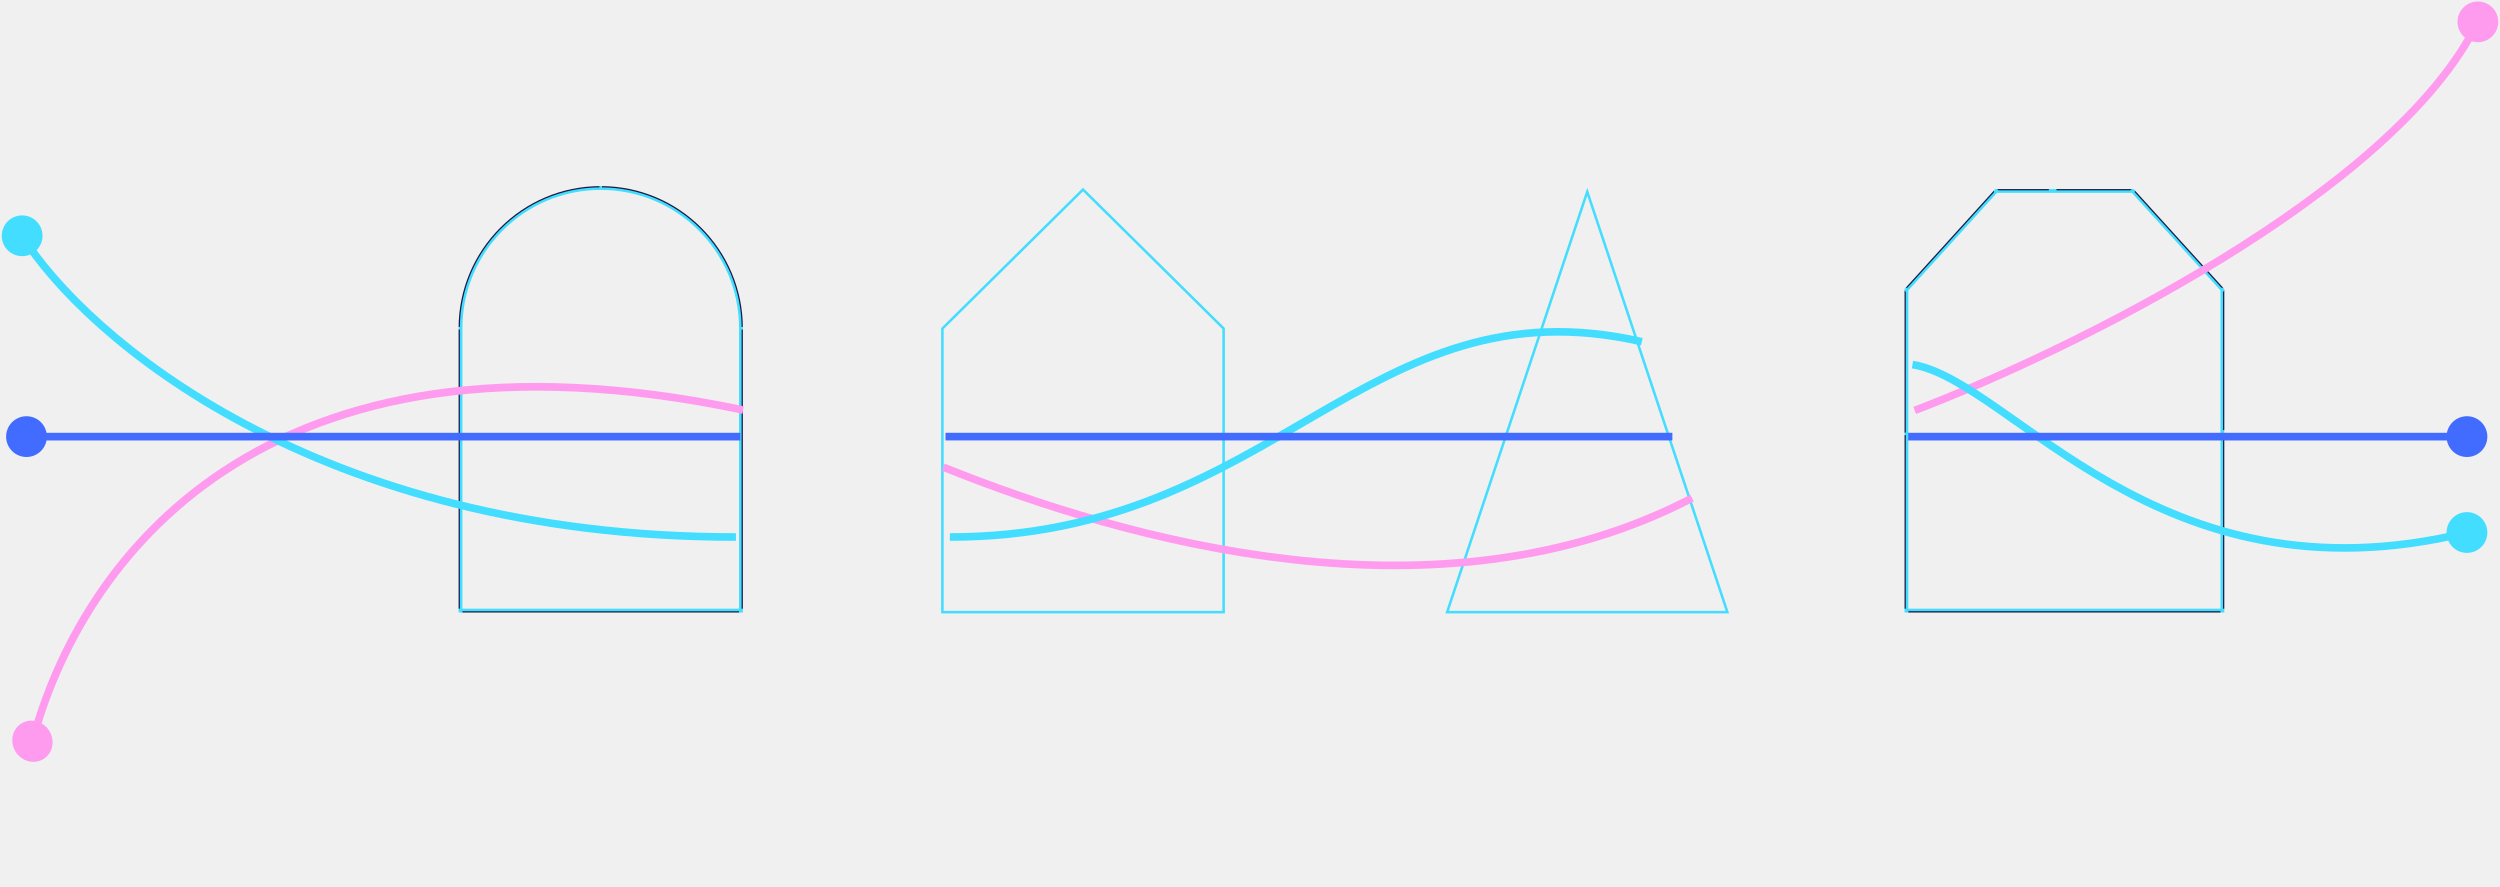
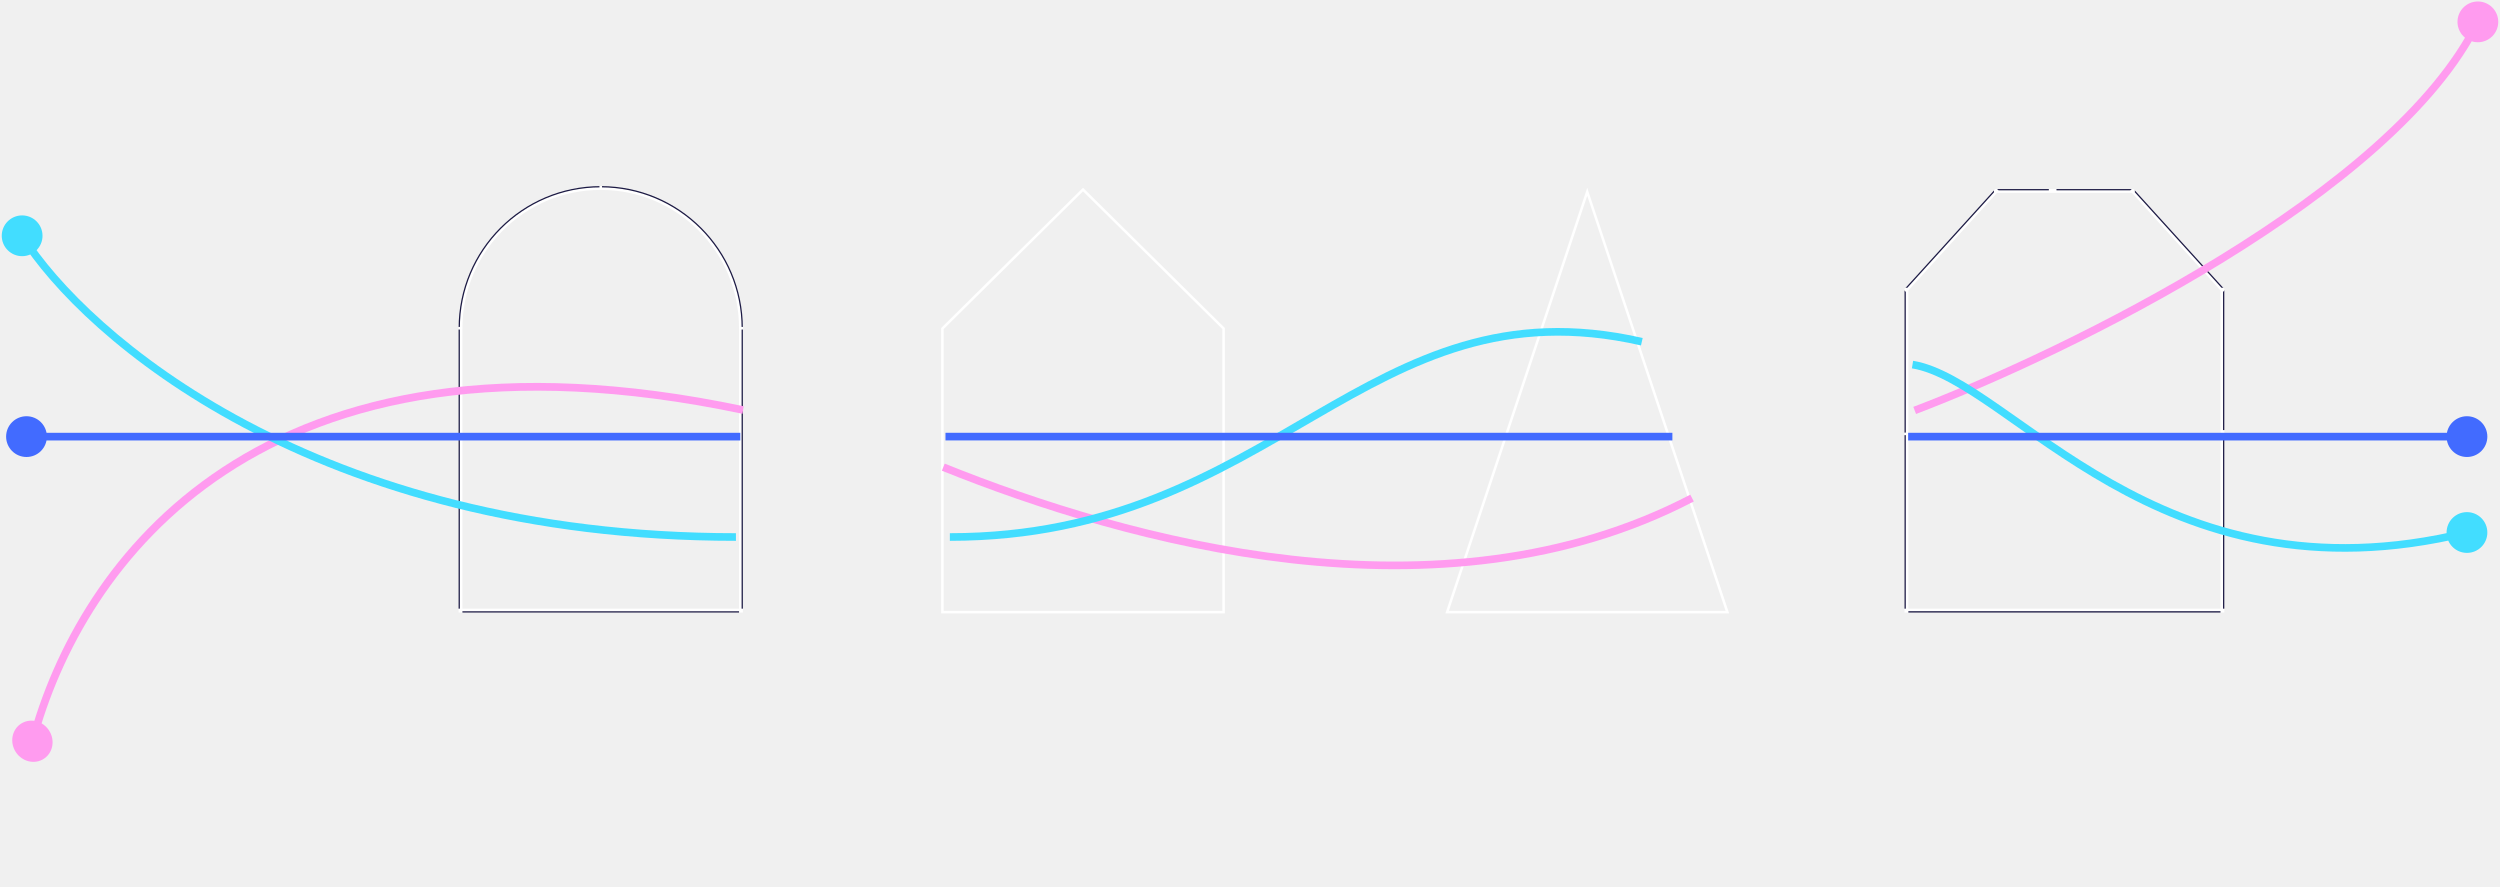
<svg xmlns="http://www.w3.org/2000/svg" width="981" height="348" viewBox="0 0 981 348" fill="none">
  <mask id="path-1-inside-1_125_1503" fill="white">
    <path fill-rule="evenodd" clip-rule="evenodd" d="M291.503 128.796C291.503 128.796 291.503 128.796 291.503 128.796C291.503 97.992 266.531 73.02 235.727 73.02C204.923 73.02 179.951 97.992 179.951 128.796C179.951 128.796 179.951 128.796 179.951 128.796V240.348H291.503V128.796Z" />
  </mask>
-   <path d="M179.951 240.348H178.951V241.348H179.951V240.348ZM291.503 240.348V241.348H292.503V240.348H291.503ZM290.503 128.796C290.503 128.796 290.503 128.796 290.503 128.796C290.503 128.796 290.503 128.796 290.503 128.796C290.503 128.796 290.503 128.796 290.503 128.796V128.796C290.503 128.796 290.503 128.796 290.503 128.796C290.503 128.796 290.503 128.796 290.503 128.796C290.503 128.796 290.503 128.796 290.503 128.796C290.503 128.796 290.503 128.796 290.503 128.796C290.503 128.796 290.503 128.796 290.503 128.796C290.503 128.796 290.503 128.796 290.503 128.796C290.503 128.796 290.503 128.796 290.503 128.796C290.503 128.796 290.503 128.796 290.503 128.796C290.503 128.796 290.503 128.796 290.503 128.796V128.796C290.503 128.796 290.503 128.796 290.503 128.796C290.503 128.796 290.503 128.796 290.503 128.796C290.503 128.796 290.503 128.796 290.503 128.796H292.503C292.503 128.796 292.503 128.796 292.503 128.796C292.503 128.796 292.503 128.796 292.503 128.796C292.503 128.796 292.503 128.796 292.503 128.796V128.796C292.503 128.796 292.503 128.796 292.503 128.796C292.503 128.796 292.503 128.796 292.503 128.796C292.503 128.796 292.503 128.796 292.503 128.796C292.503 128.796 292.503 128.796 292.503 128.796C292.503 128.796 292.503 128.796 292.503 128.796C292.503 128.796 292.503 128.796 292.503 128.796C292.503 128.796 292.503 128.796 292.503 128.796C292.503 128.796 292.503 128.796 292.503 128.796C292.503 128.796 292.503 128.796 292.503 128.796V128.796C292.503 128.796 292.503 128.796 292.503 128.796C292.503 128.796 292.503 128.796 292.503 128.796C292.503 128.796 292.503 128.796 292.503 128.796H290.503ZM235.727 74.02C265.979 74.02 290.503 98.544 290.503 128.796H292.503C292.503 97.439 267.083 72.02 235.727 72.02V74.02ZM180.951 128.796C180.951 98.544 205.475 74.02 235.727 74.02V72.02C204.37 72.02 178.951 97.439 178.951 128.796H180.951ZM180.951 128.796C180.951 128.796 180.951 128.796 180.951 128.796C180.951 128.796 180.951 128.796 180.951 128.796C180.951 128.796 180.951 128.796 180.951 128.796V128.796C180.951 128.796 180.951 128.796 180.951 128.796C180.951 128.796 180.951 128.796 180.951 128.796C180.951 128.796 180.951 128.796 180.951 128.796C180.951 128.796 180.951 128.796 180.951 128.796C180.951 128.796 180.951 128.796 180.951 128.796C180.951 128.796 180.951 128.796 180.951 128.796C180.951 128.796 180.951 128.796 180.951 128.796C180.951 128.796 180.951 128.796 180.951 128.796C180.951 128.796 180.951 128.796 180.951 128.796V128.796C180.951 128.796 180.951 128.796 180.951 128.796C180.951 128.796 180.951 128.796 180.951 128.796C180.951 128.796 180.951 128.796 180.951 128.796H178.951C178.951 128.796 178.951 128.796 178.951 128.796C178.951 128.796 178.951 128.796 178.951 128.796C178.951 128.796 178.951 128.796 178.951 128.796V128.796C178.951 128.796 178.951 128.796 178.951 128.796C178.951 128.796 178.951 128.796 178.951 128.796C178.951 128.796 178.951 128.796 178.951 128.796C178.951 128.796 178.951 128.796 178.951 128.796C178.951 128.796 178.951 128.796 178.951 128.796C178.951 128.796 178.951 128.796 178.951 128.796C178.951 128.796 178.951 128.796 178.951 128.796C178.951 128.796 178.951 128.796 178.951 128.796C178.951 128.796 178.951 128.796 178.951 128.796V128.796C178.951 128.796 178.951 128.796 178.951 128.796C178.951 128.796 178.951 128.796 178.951 128.796C178.951 128.796 178.951 128.796 178.951 128.796H180.951ZM180.951 240.348V128.796H178.951V240.348H180.951ZM291.503 239.348H179.951V241.348H291.503V239.348ZM290.503 128.796V240.348H292.503V128.796H290.503Z" fill="#1C1A44" mask="url(#path-1-inside-1_125_1503)" stroke="#42DDFF" />
-   <path d="M369.796 240.207V128.919L424.973 74.381L480.149 128.919V240.207H369.796Z" stroke="#42DDFF" />
-   <path d="M567.857 240.207L622.839 75.259L677.822 240.207H567.857Z" stroke="#42DDFF" />
+   <path d="M179.951 240.348H178.951V241.348H179.951V240.348ZM291.503 240.348V241.348H292.503V240.348H291.503ZM290.503 128.796C290.503 128.796 290.503 128.796 290.503 128.796C290.503 128.796 290.503 128.796 290.503 128.796C290.503 128.796 290.503 128.796 290.503 128.796V128.796C290.503 128.796 290.503 128.796 290.503 128.796C290.503 128.796 290.503 128.796 290.503 128.796C290.503 128.796 290.503 128.796 290.503 128.796C290.503 128.796 290.503 128.796 290.503 128.796C290.503 128.796 290.503 128.796 290.503 128.796C290.503 128.796 290.503 128.796 290.503 128.796C290.503 128.796 290.503 128.796 290.503 128.796C290.503 128.796 290.503 128.796 290.503 128.796C290.503 128.796 290.503 128.796 290.503 128.796V128.796C290.503 128.796 290.503 128.796 290.503 128.796C290.503 128.796 290.503 128.796 290.503 128.796C290.503 128.796 290.503 128.796 290.503 128.796H292.503C292.503 128.796 292.503 128.796 292.503 128.796C292.503 128.796 292.503 128.796 292.503 128.796C292.503 128.796 292.503 128.796 292.503 128.796V128.796C292.503 128.796 292.503 128.796 292.503 128.796C292.503 128.796 292.503 128.796 292.503 128.796C292.503 128.796 292.503 128.796 292.503 128.796C292.503 128.796 292.503 128.796 292.503 128.796C292.503 128.796 292.503 128.796 292.503 128.796C292.503 128.796 292.503 128.796 292.503 128.796C292.503 128.796 292.503 128.796 292.503 128.796C292.503 128.796 292.503 128.796 292.503 128.796C292.503 128.796 292.503 128.796 292.503 128.796V128.796C292.503 128.796 292.503 128.796 292.503 128.796C292.503 128.796 292.503 128.796 292.503 128.796C292.503 128.796 292.503 128.796 292.503 128.796H290.503ZM235.727 74.02C265.979 74.02 290.503 98.544 290.503 128.796H292.503C292.503 97.439 267.083 72.02 235.727 72.02V74.02ZM180.951 128.796C180.951 98.544 205.475 74.02 235.727 74.02V72.02C204.37 72.02 178.951 97.439 178.951 128.796H180.951ZM180.951 128.796C180.951 128.796 180.951 128.796 180.951 128.796C180.951 128.796 180.951 128.796 180.951 128.796C180.951 128.796 180.951 128.796 180.951 128.796V128.796C180.951 128.796 180.951 128.796 180.951 128.796C180.951 128.796 180.951 128.796 180.951 128.796C180.951 128.796 180.951 128.796 180.951 128.796C180.951 128.796 180.951 128.796 180.951 128.796C180.951 128.796 180.951 128.796 180.951 128.796C180.951 128.796 180.951 128.796 180.951 128.796C180.951 128.796 180.951 128.796 180.951 128.796C180.951 128.796 180.951 128.796 180.951 128.796C180.951 128.796 180.951 128.796 180.951 128.796V128.796C180.951 128.796 180.951 128.796 180.951 128.796C180.951 128.796 180.951 128.796 180.951 128.796C180.951 128.796 180.951 128.796 180.951 128.796H178.951C178.951 128.796 178.951 128.796 178.951 128.796C178.951 128.796 178.951 128.796 178.951 128.796C178.951 128.796 178.951 128.796 178.951 128.796V128.796C178.951 128.796 178.951 128.796 178.951 128.796C178.951 128.796 178.951 128.796 178.951 128.796C178.951 128.796 178.951 128.796 178.951 128.796C178.951 128.796 178.951 128.796 178.951 128.796C178.951 128.796 178.951 128.796 178.951 128.796C178.951 128.796 178.951 128.796 178.951 128.796C178.951 128.796 178.951 128.796 178.951 128.796C178.951 128.796 178.951 128.796 178.951 128.796C178.951 128.796 178.951 128.796 178.951 128.796V128.796C178.951 128.796 178.951 128.796 178.951 128.796C178.951 128.796 178.951 128.796 178.951 128.796C178.951 128.796 178.951 128.796 178.951 128.796H180.951ZM180.951 240.348V128.796H178.951V240.348H180.951ZM291.503 239.348H179.951V241.348H291.503V239.348ZM290.503 128.796V240.348H292.503V128.796H290.503Z" fill="#1C1A44" mask="url(#path-1-inside-1_125_1503)" stroke="white" />
+   <path d="M369.796 240.207V128.919L424.973 74.381L480.149 128.919V240.207H369.796Z" stroke="white" />
+   <path d="M567.857 240.207L622.839 75.259L677.822 240.207H567.857Z" stroke="white" />
  <mask id="path-5-inside-2_125_1503" fill="white">
    <path fill-rule="evenodd" clip-rule="evenodd" d="M805.464 74.186H837.221L872.818 113.398V170.256H872.817V240.347H747.338L747.338 170.256V113.398L782.935 74.186H805.464V74.186Z" />
  </mask>
-   <path d="M837.221 74.186L837.961 73.514L837.663 73.186H837.221V74.186ZM805.464 74.186V73.186H804.464V74.186H805.464ZM872.818 113.398H873.818V113.012L873.558 112.726L872.818 113.398ZM872.818 170.256V171.256H873.818V170.256H872.818ZM872.817 170.256V169.256H871.817V170.256H872.817ZM872.817 240.347V241.347H873.817V240.347H872.817ZM747.338 240.347H746.338L746.338 241.347H747.338V240.347ZM747.338 170.256H746.338H747.338ZM747.338 113.398L746.598 112.726L746.338 113.012V113.398H747.338ZM782.935 74.186V73.186H782.492L782.195 73.514L782.935 74.186ZM805.464 74.186V75.186H806.464V74.186H805.464ZM837.221 73.186H805.464V75.186H837.221V73.186ZM873.558 112.726L837.961 73.514L836.48 74.858L872.077 114.07L873.558 112.726ZM873.818 170.256V113.398H871.818V170.256H873.818ZM872.817 171.256H872.818V169.256H872.817V171.256ZM873.817 240.347V170.256H871.817V240.347H873.817ZM747.338 241.347H872.817V239.347H747.338V241.347ZM746.338 170.256L746.338 240.347H748.338L748.338 170.256H746.338ZM746.338 113.398V170.256H748.338V113.398H746.338ZM782.195 73.514L746.598 112.726L748.079 114.07L783.675 74.858L782.195 73.514ZM805.464 73.186H782.935V75.186H805.464V73.186ZM804.464 74.186V74.186H806.464V74.186H804.464Z" fill="#1C1A44" mask="url(#path-5-inside-2_125_1503)" stroke="#42DDFF" />
+   <path d="M837.221 74.186L837.961 73.514L837.663 73.186H837.221V74.186ZM805.464 74.186V73.186H804.464V74.186H805.464ZM872.818 113.398H873.818V113.012L873.558 112.726L872.818 113.398ZM872.818 170.256V171.256H873.818V170.256H872.818ZM872.817 170.256V169.256H871.817V170.256H872.817ZM872.817 240.347V241.347H873.817V240.347H872.817ZM747.338 240.347H746.338L746.338 241.347H747.338V240.347ZM747.338 170.256H746.338H747.338ZM747.338 113.398L746.598 112.726L746.338 113.012V113.398H747.338ZM782.935 74.186V73.186H782.492L782.195 73.514L782.935 74.186ZM805.464 74.186V75.186H806.464V74.186H805.464ZM837.221 73.186H805.464V75.186H837.221V73.186ZM873.558 112.726L837.961 73.514L836.48 74.858L872.077 114.07L873.558 112.726ZM873.818 170.256V113.398H871.818V170.256H873.818ZM872.817 171.256H872.818V169.256H872.817V171.256ZM873.817 240.347V170.256H871.817V240.347H873.817ZM747.338 241.347H872.817V239.347H747.338V241.347ZM746.338 170.256L746.338 240.347H748.338L748.338 170.256H746.338ZM746.338 113.398V170.256H748.338V113.398H746.338ZM782.195 73.514L746.598 112.726L748.079 114.07L783.675 74.858L782.195 73.514ZM805.464 73.186H782.935V75.186H805.464V73.186ZM804.464 74.186V74.186H806.464V74.186H804.464Z" fill="#1C1A44" mask="url(#path-5-inside-2_125_1503)" stroke="white" />
  <path d="M4.922 289.073C4.167 293.426 7.045 297.758 11.351 298.749C15.657 299.739 19.76 297.014 20.515 292.66C21.27 288.307 18.392 283.975 14.086 282.984C9.78 281.993 5.677 284.719 4.922 289.073ZM14.152 291.333C23.402 256.709 45.553 214.561 88.892 186.025C132.205 157.507 196.856 142.469 291.357 162.378L291.815 159.41C196.721 139.376 131.259 154.441 87.197 183.453C43.16 212.448 20.675 255.257 11.285 290.4L14.152 291.333Z" fill="#FF9BEF" />
  <path d="M370.153 183.317C442.125 212.312 565.363 246.895 663.954 195.442" stroke="#FF9BEF" stroke-width="3" />
  <path d="M964.316 8.579C964.316 12.997 967.898 16.579 972.316 16.579C976.734 16.579 980.316 12.997 980.316 8.579C980.316 4.161 976.734 0.579 972.316 0.579C967.898 0.579 964.316 4.161 964.316 8.579ZM751.857 162.449C781.927 151 829.061 129.63 872.803 102.705C916.471 75.825 957.058 43.229 973.664 9.237L970.968 7.92C954.77 41.078 914.859 73.294 871.231 100.15C827.676 126.961 780.715 148.251 750.789 159.645L751.857 162.449Z" fill="#FF9BEF" />
  <path d="M0.684 92.522C0.684 96.94 4.266 100.522 8.684 100.522C13.102 100.522 16.684 96.94 16.684 92.522C16.684 88.104 13.102 84.522 8.684 84.522C4.266 84.522 0.684 88.104 0.684 92.522ZM7.413 93.318C32.38 133.19 123.44 212.227 288.78 212.227V209.227C124.394 209.227 34.333 130.657 9.955 91.726L7.413 93.318Z" fill="#42DDFF" />
  <path d="M372.723 210.727C500.357 210.728 536.232 109.393 644.253 134.088" stroke="#42DDFF" stroke-width="3" />
  <path d="M960.034 208.955C960.034 213.374 963.615 216.955 968.034 216.955C972.452 216.955 976.034 213.374 976.034 208.955C976.034 204.537 972.452 200.955 968.034 200.955C963.615 200.955 960.034 204.537 960.034 208.955ZM750.224 144.539C759.566 146.07 770.155 152.625 782.933 161.464C795.607 170.231 810.275 181.122 827.517 190.864C862.085 210.397 907.137 225.405 968.39 210.412L967.677 207.498C907.349 222.265 863.081 207.514 828.993 188.252C811.907 178.598 797.413 167.833 784.64 158.997C771.972 150.233 760.831 143.237 750.709 141.579L750.224 144.539Z" fill="#42DDFF" />
  <path d="M2.397 171.326C2.397 175.744 5.979 179.326 10.398 179.326C14.816 179.326 18.398 175.744 18.398 171.326C18.398 166.907 14.816 163.326 10.398 163.326C5.979 163.326 2.397 166.907 2.397 171.326ZM10.398 172.826H290.493V169.826H10.398V172.826Z" fill="#426BFF" />
  <path d="M371.01 171.326H656.245" stroke="#426BFF" stroke-width="3" />
  <path d="M960.033 171.326C960.033 175.744 963.615 179.326 968.033 179.326C972.452 179.326 976.033 175.744 976.033 171.326C976.033 166.907 972.452 163.326 968.033 163.326C963.615 163.326 960.033 166.907 960.033 171.326ZM748.753 172.826H968.033V169.826H748.753V172.826Z" fill="#426BFF" />
</svg>
